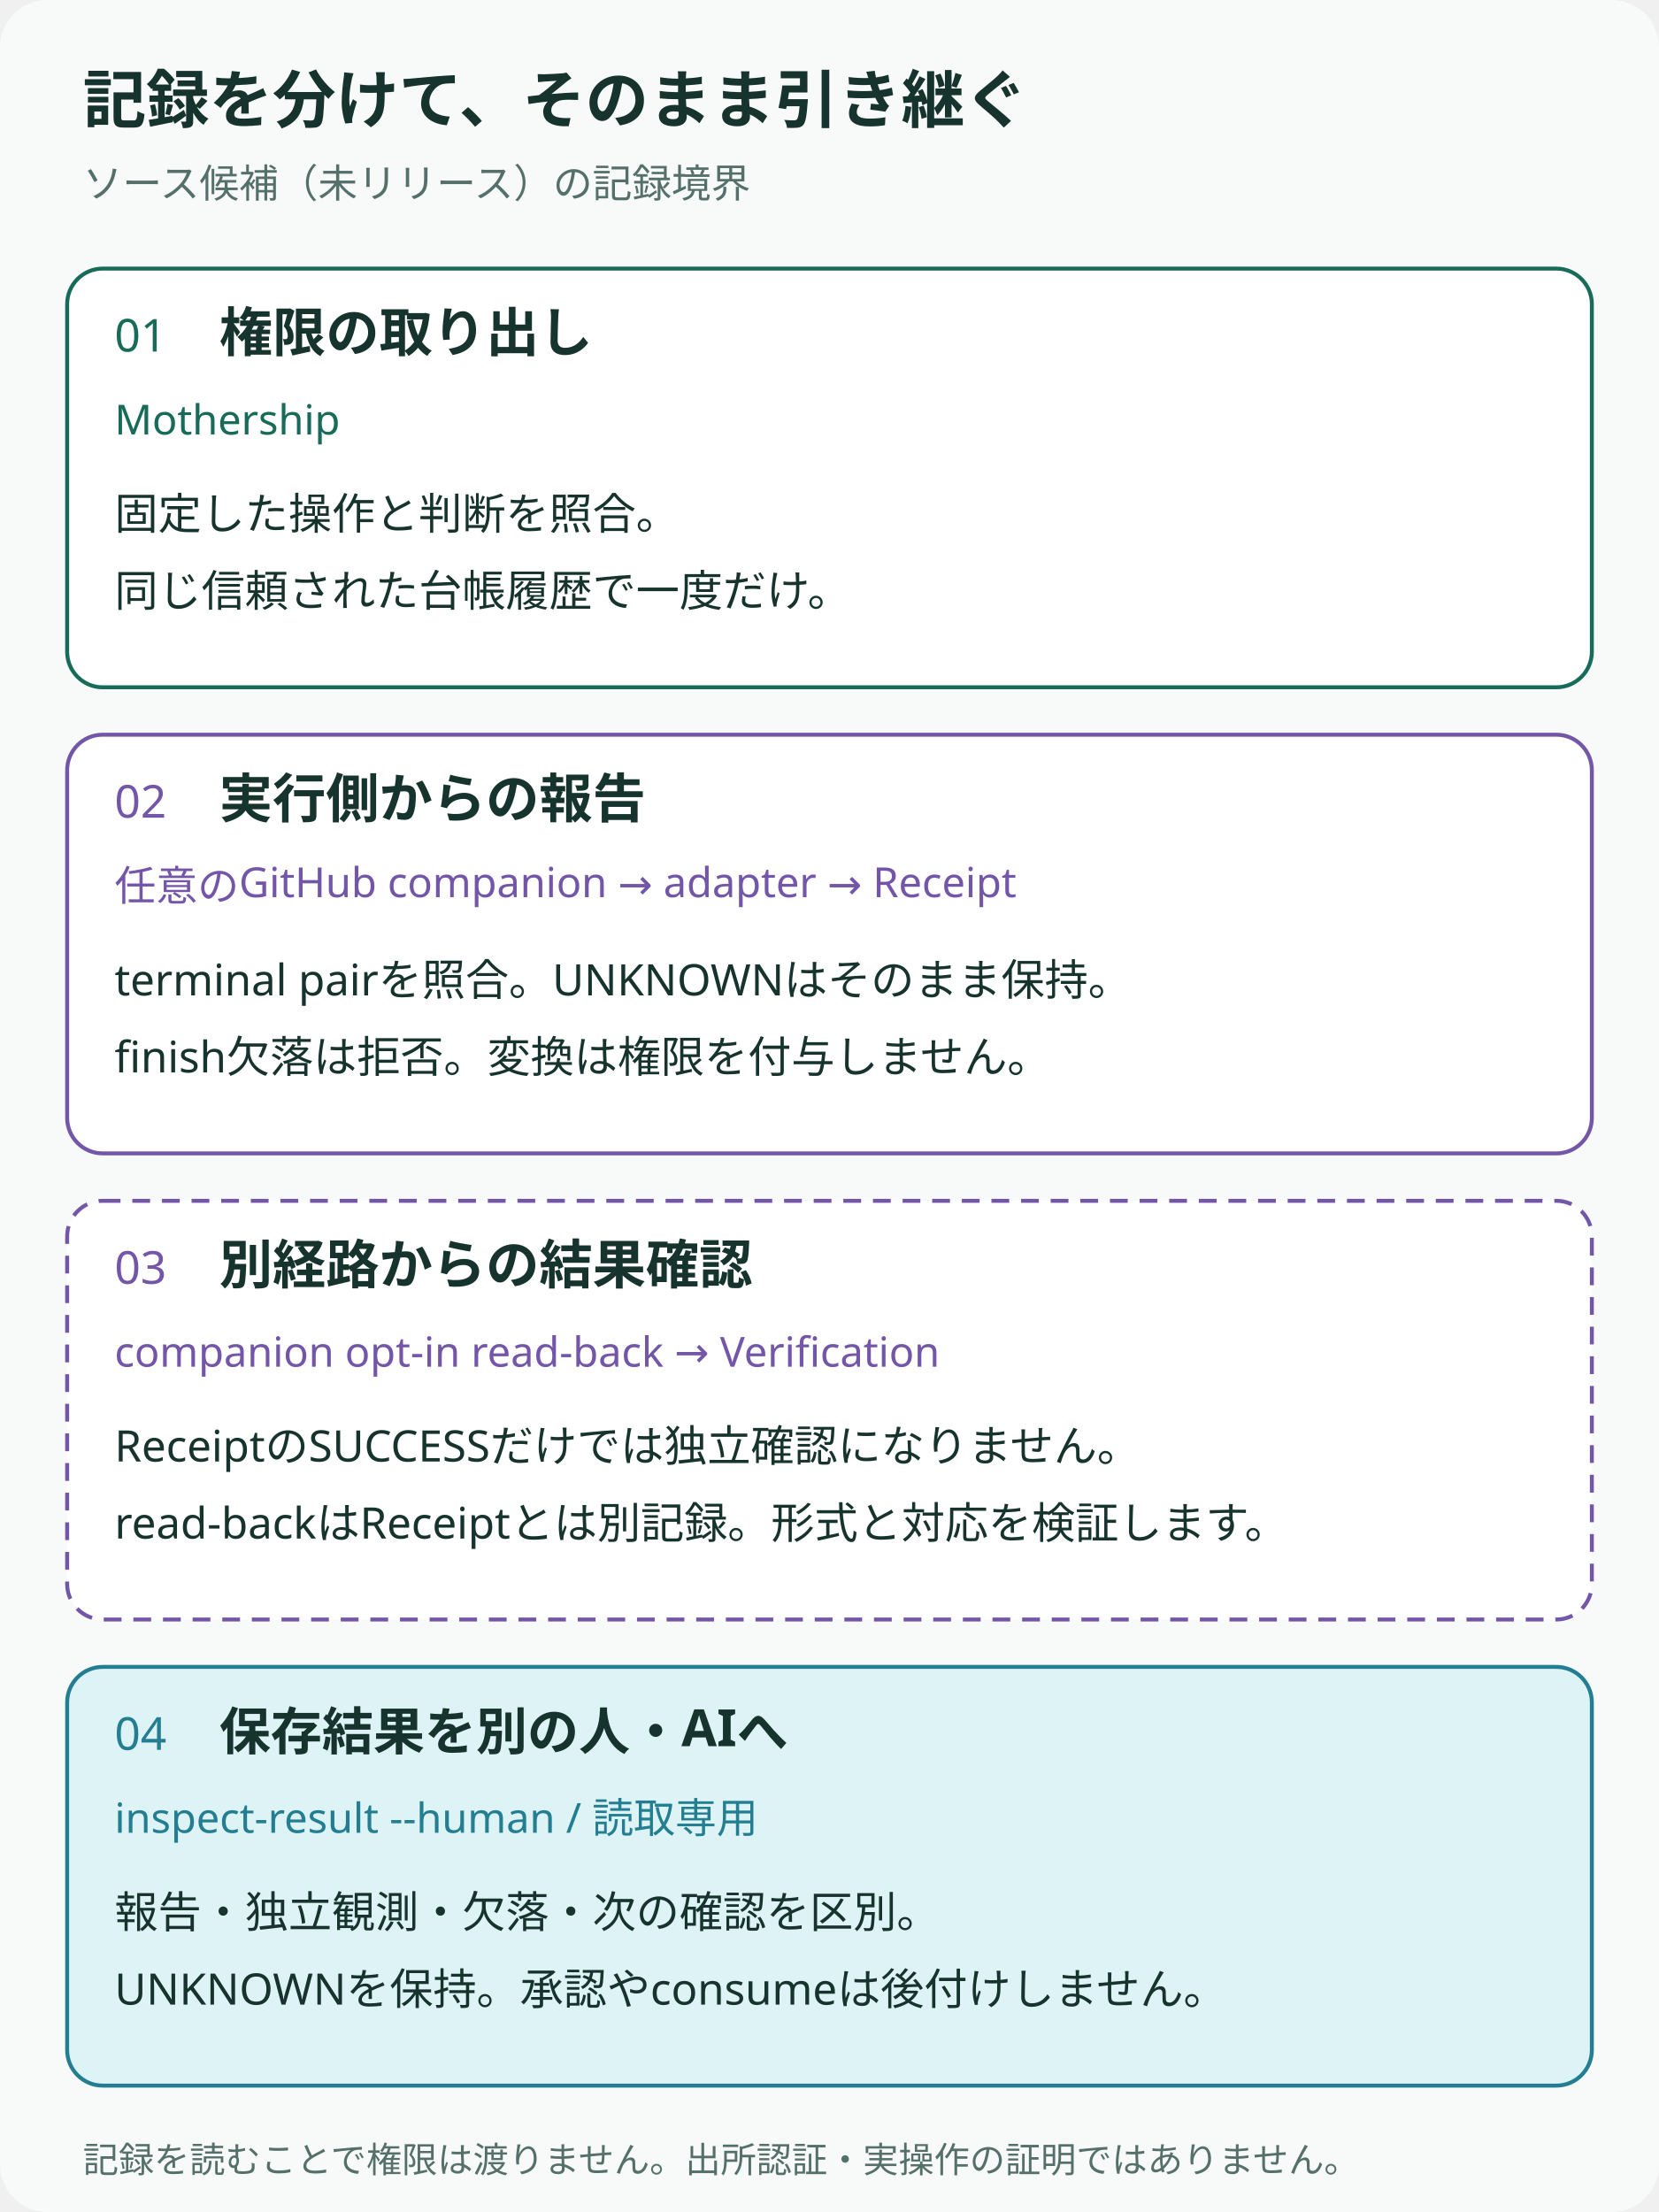
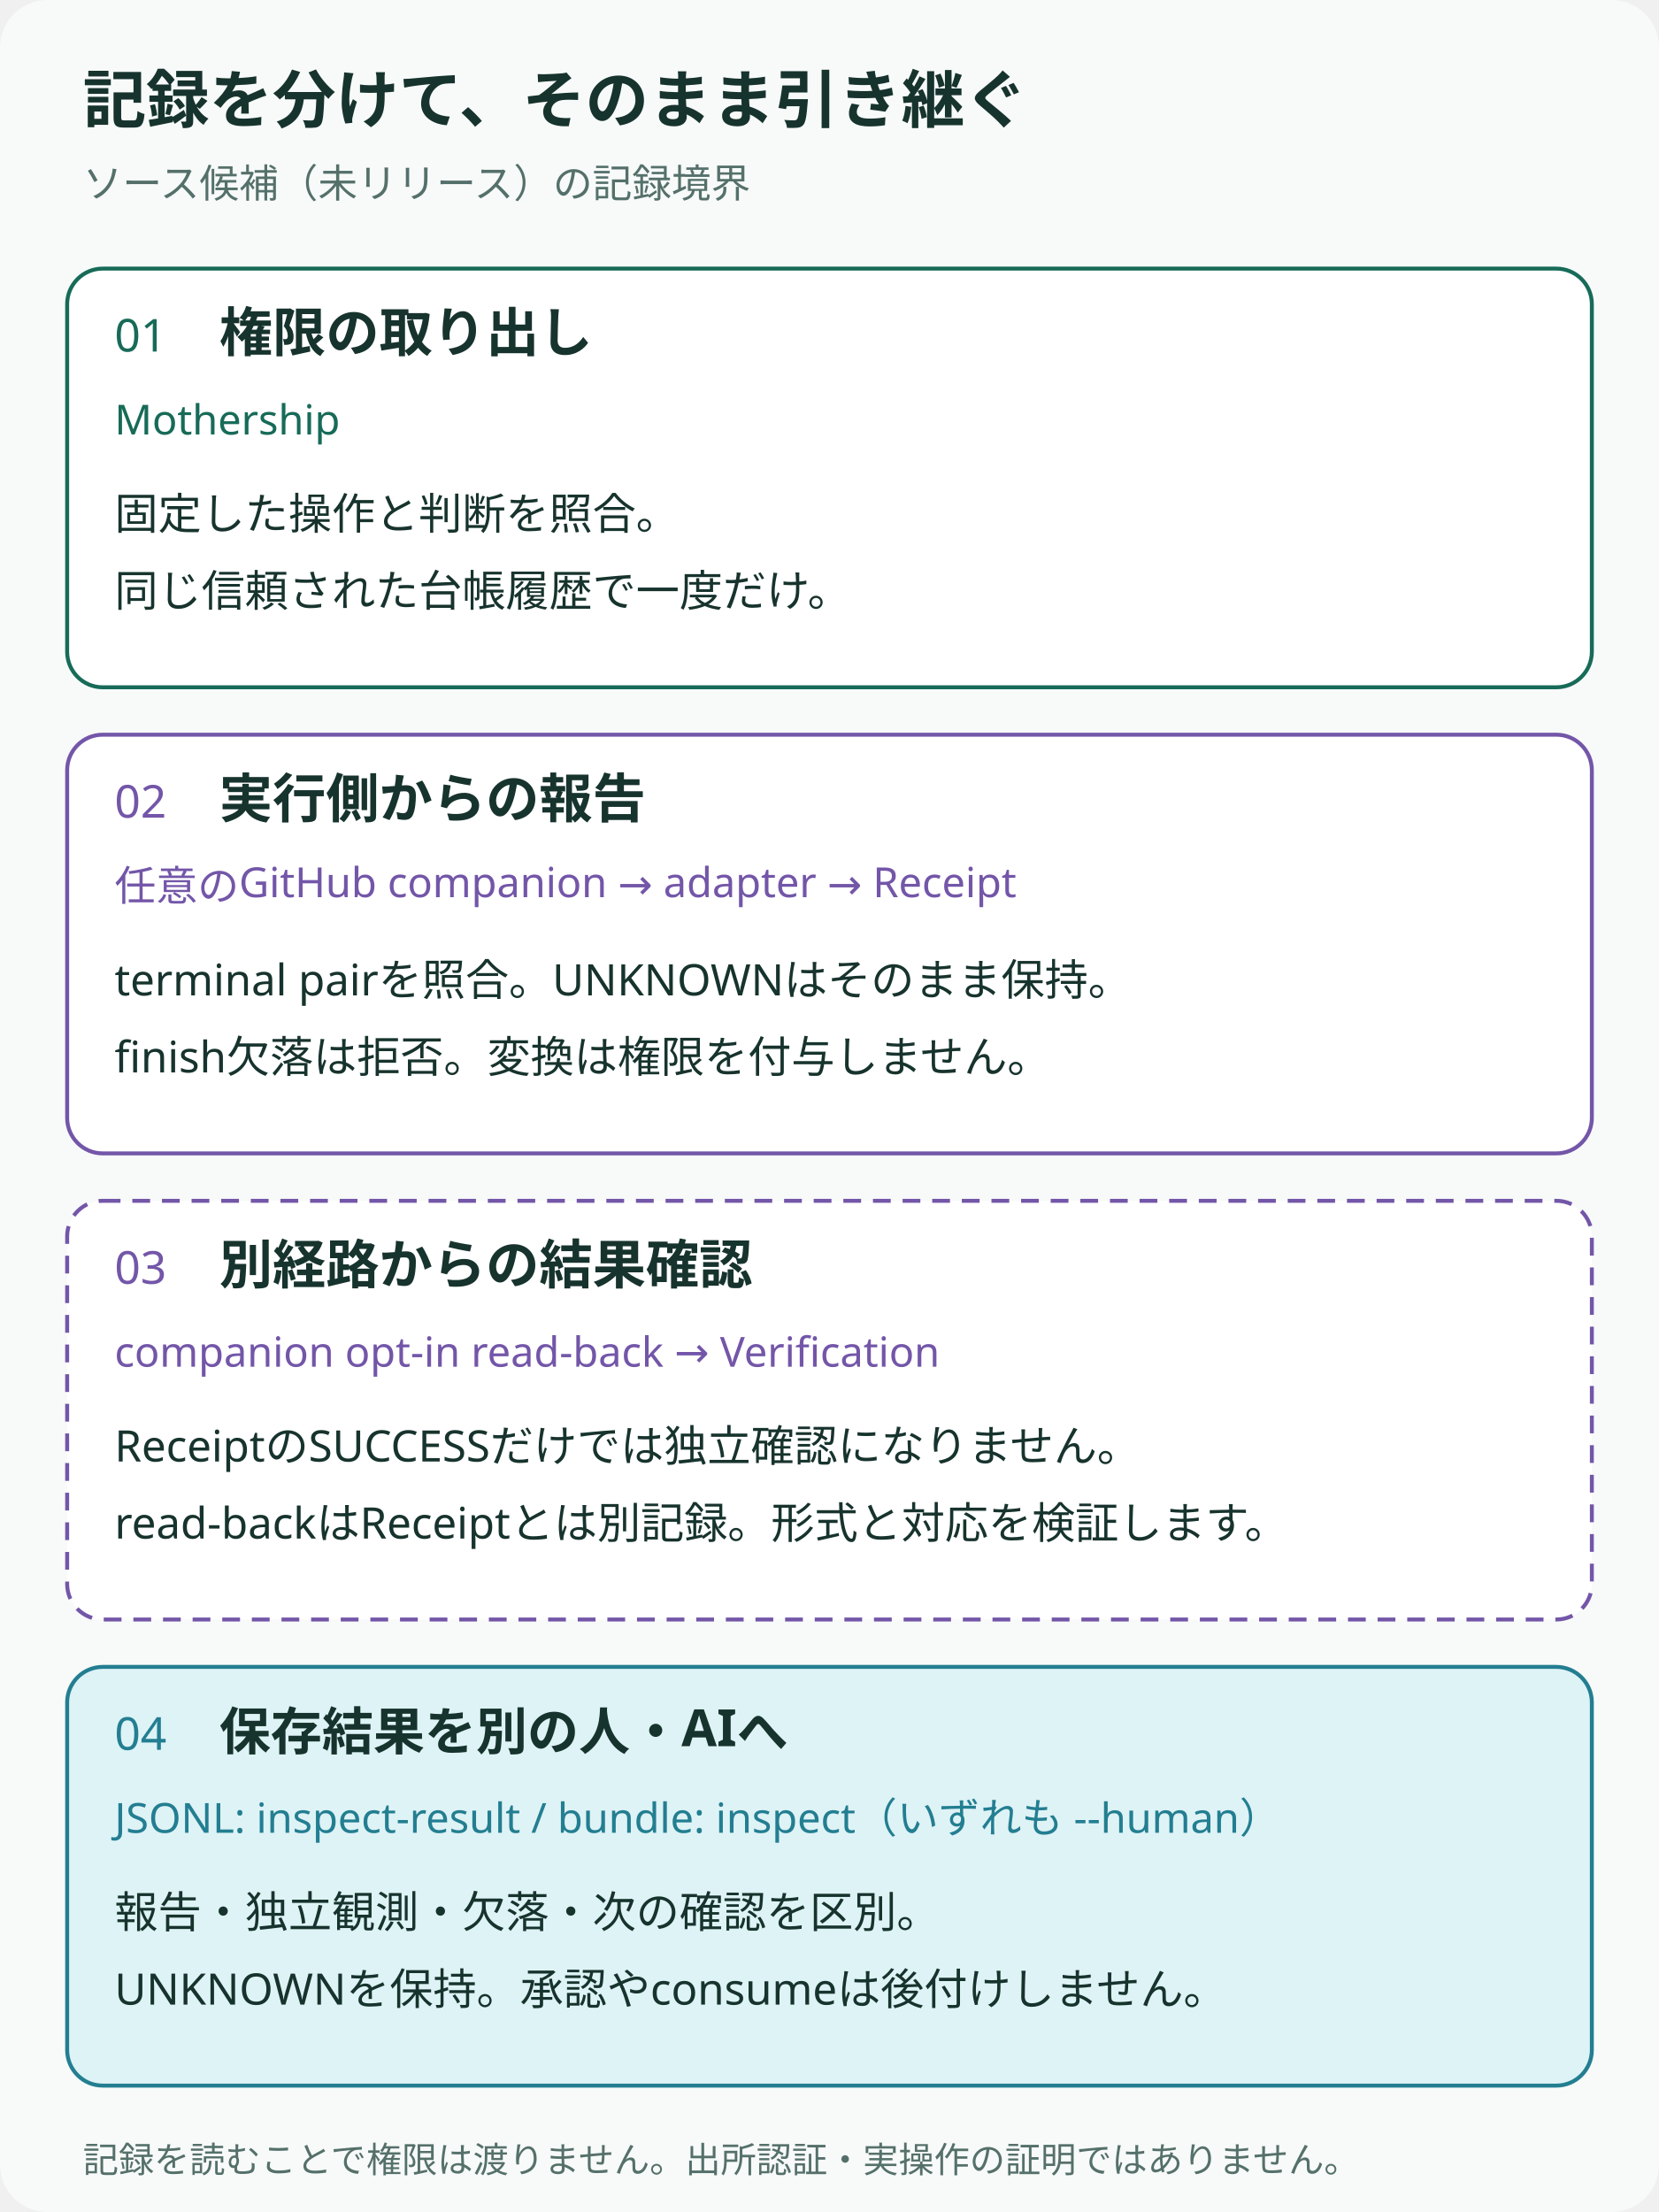
<svg xmlns="http://www.w3.org/2000/svg" viewBox="0 0 840 1120" role="img" aria-labelledby="title desc">
  <rect width="840" height="1120" rx="24" fill="#f7faf9" />
  <g font-family="Noto Sans JP, sans-serif" fill="#17332d">
    <text x="42" y="62" font-size="32" font-weight="700">記録を分けて、そのまま引き継ぐ</text>
    <text x="42" y="100" font-size="20" fill="#55706a">ソース候補（未リリース）の記録境界</text>
    <rect x="34" y="136" width="772" height="212" rx="18" fill="white" stroke="#176b58" stroke-width="2" />
    <text x="58" y="178" font-size="23" fill="#176b58">01</text>
    <text x="111" y="178" font-size="27" font-weight="700">権限の取り出し</text>
    <text x="58" y="220" font-size="21" fill="#176b58">Mothership</text>
    <text x="58" y="268" font-size="22">固定した操作と判断を照合。</text>
    <text x="58" y="307" font-size="22">同じ信頼された台帳履歴で一度だけ。</text>
    <rect x="34" y="372" width="772" height="212" rx="18" fill="white" stroke="#7356a8" stroke-width="2" />
    <text x="58" y="414" font-size="23" fill="#7356a8">02</text>
    <text x="111" y="414" font-size="27" font-weight="700">実行側からの報告</text>
    <text x="58" y="456" font-size="21" fill="#7356a8">任意のGitHub companion → adapter → Receipt</text>
    <text x="58" y="504" font-size="22">terminal pairを照合。UNKNOWNはそのまま保持。</text>
    <text x="58" y="543" font-size="22">finish欠落は拒否。変換は権限を付与しません。</text>
    <rect x="34" y="608" width="772" height="212" rx="18" fill="white" stroke="#7356a8" stroke-width="2" stroke-dasharray="9 6" />
    <text x="58" y="650" font-size="23" fill="#7356a8">03</text>
    <text x="111" y="650" font-size="27" font-weight="700">別経路からの結果確認</text>
    <text x="58" y="692" font-size="21" fill="#7356a8">companion opt-in read-back → Verification</text>
    <text x="58" y="740" font-size="22">ReceiptのSUCCESSだけでは独立確認になりません。</text>
    <text x="58" y="779" font-size="22">read-backはReceiptとは別記録。形式と対応を検証します。</text>
    <rect x="34" y="844" width="772" height="212" rx="18" fill="#def3f6" stroke="#237e91" stroke-width="2" />
    <text x="58" y="886" font-size="23" fill="#237e91">04</text>
    <text x="111" y="886" font-size="26" font-weight="700">保存結果を別の人・AIへ</text>
-     <text x="58" y="928" font-size="21" fill="#237e91">inspect-result --human / 読取専用</text>
+     <text x="58" y="928" font-size="21" fill="#237e91">JSONL: inspect-result / bundle: inspect（いずれも --human）</text>
    <text x="58" y="976" font-size="22">報告・独立観測・欠落・次の確認を区別。</text>
    <text x="58" y="1015" font-size="22">UNKNOWNを保持。承認やconsumeは後付けしません。</text>
    <text x="42" y="1100" font-size="18" fill="#55706a">記録を読むことで権限は渡りません。出所認証・実操作の証明ではありません。</text>
  </g>
</svg>
